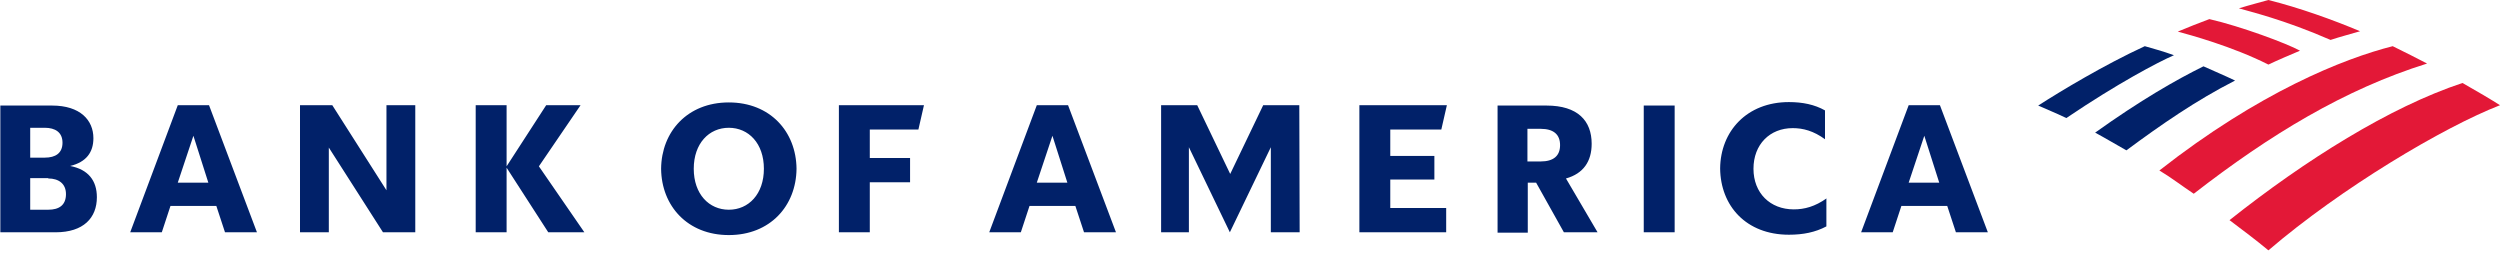
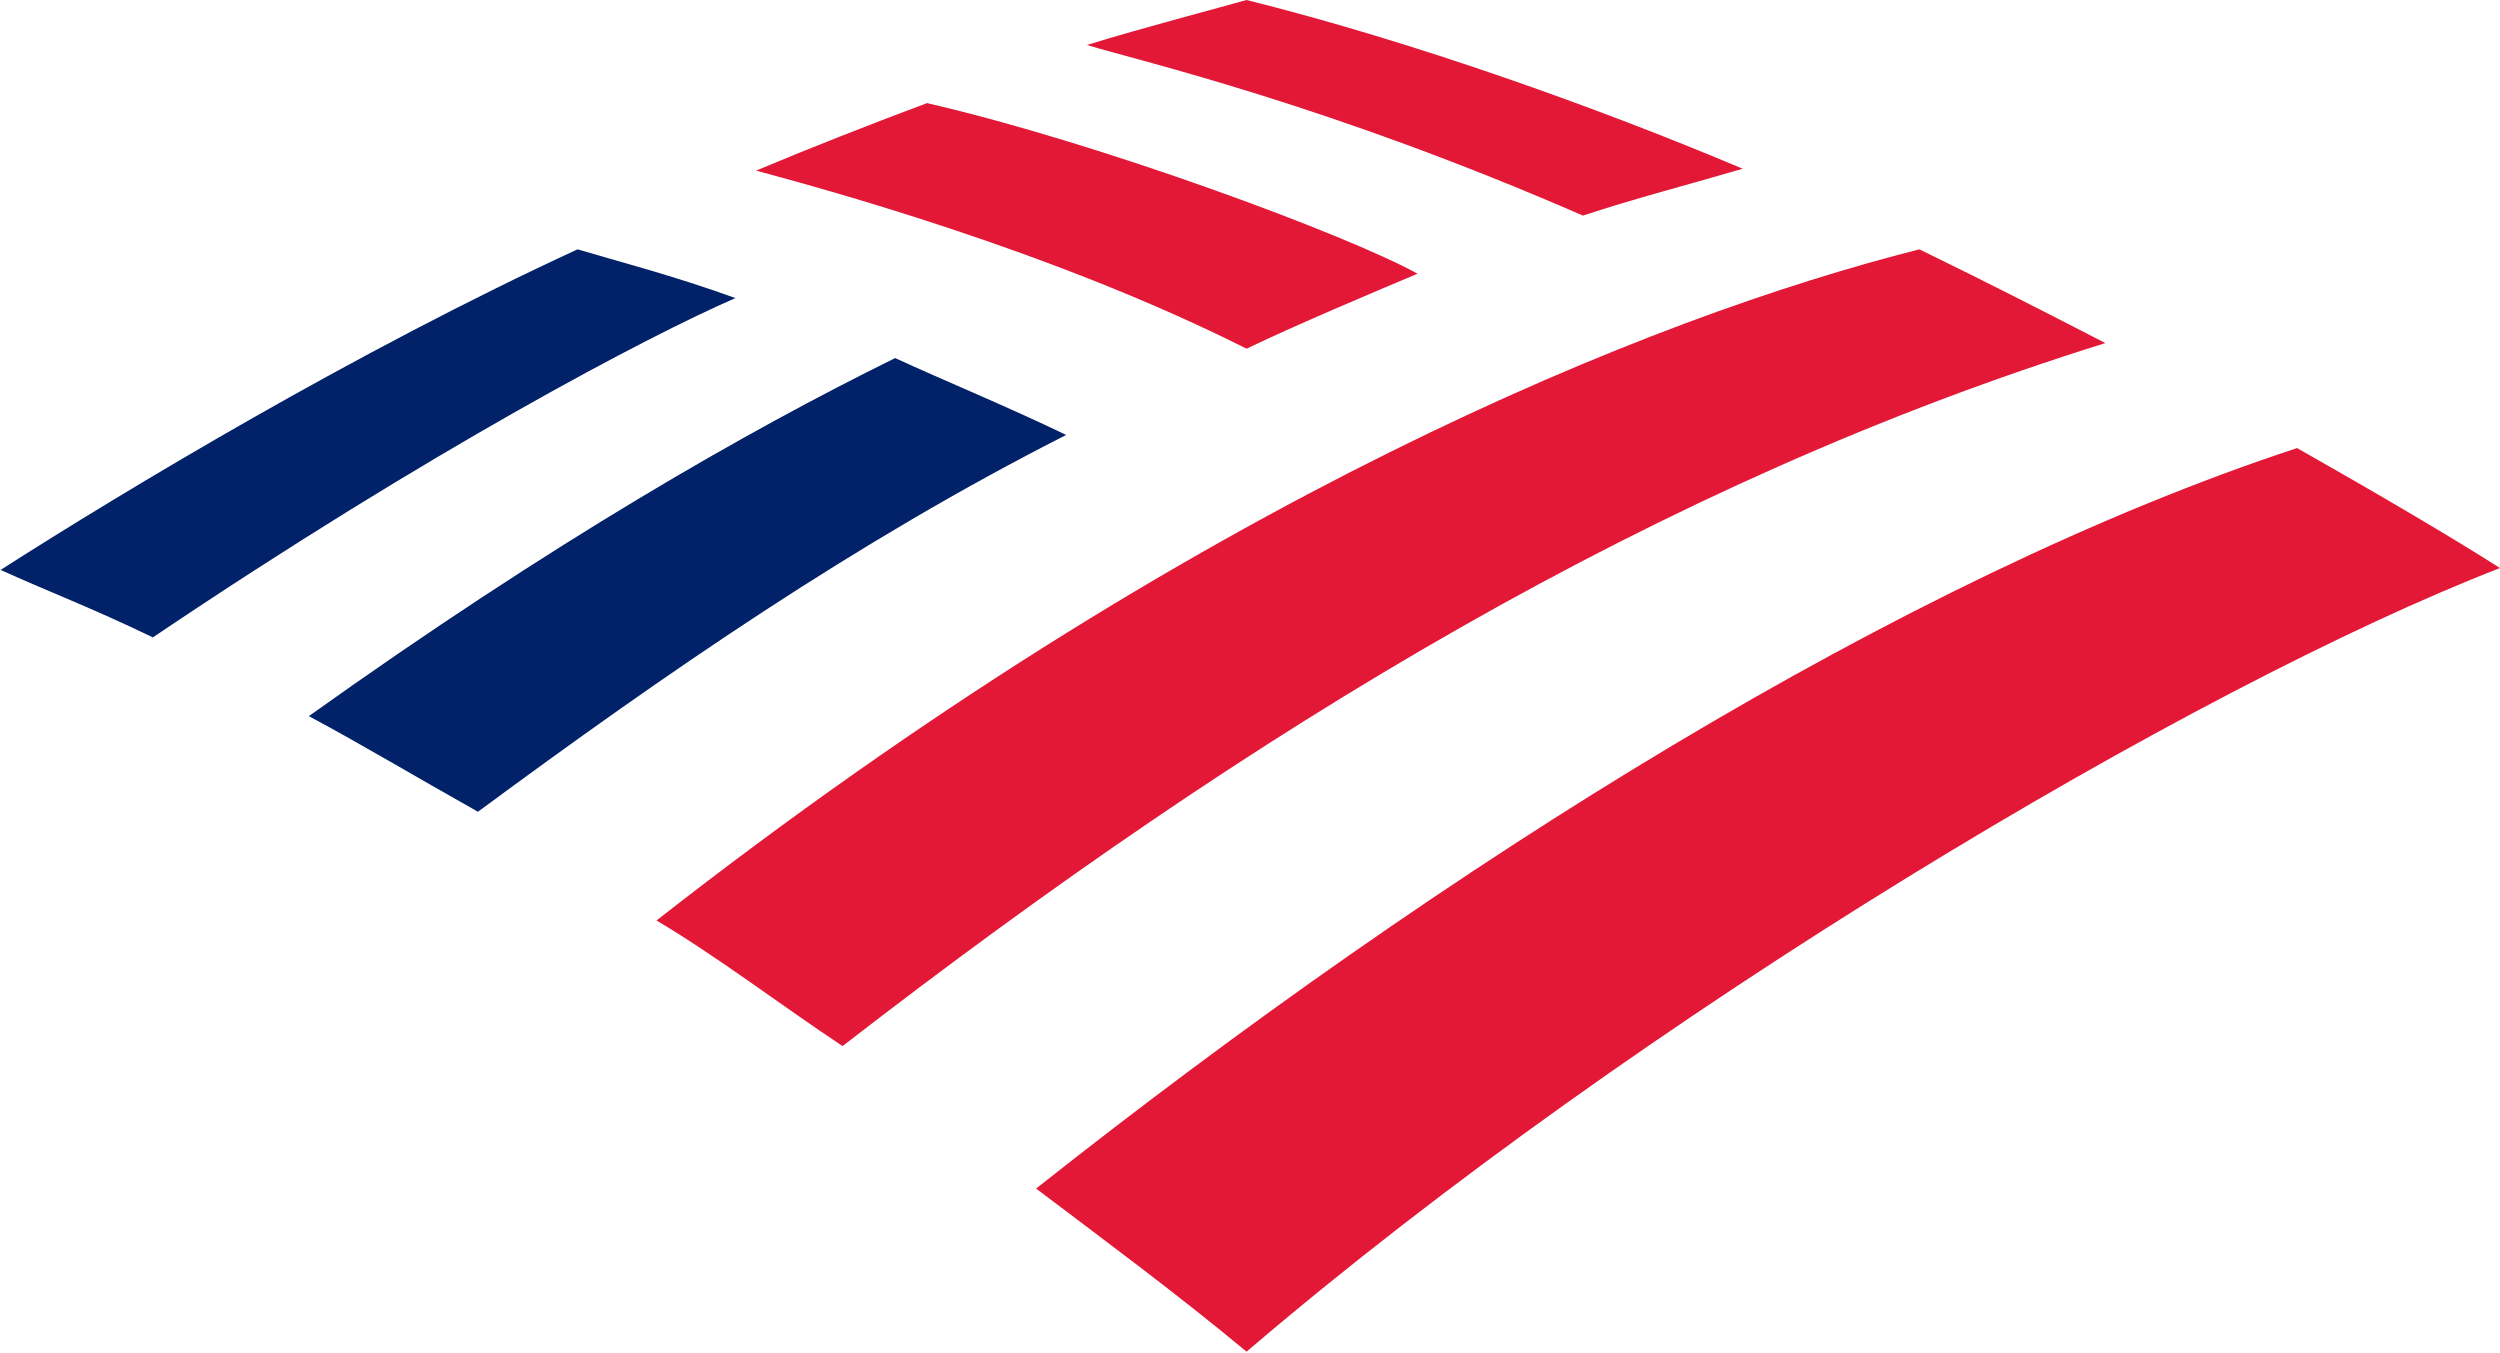
- <svg xmlns="http://www.w3.org/2000/svg" width="720" height="73">
-   <g fill="none">
-     <path d="M653.3 72.1c21-18 50.5-35.5 66.7-41.8-2.5-1.6-6.4-3.9-10.8-6.4-20.9 6.9-45.3 22.2-67.1 39.5 3.7 2.8 7.6 5.7 11.2 8.7z" fill="#E31837" />
-     <path d="M643.7 23.2c-3.1-1.5-6.5-2.9-9.1-4.1-7.9 3.9-18.2 9.8-31.2 19.1 2.8 1.5 5.8 3.3 9 5.1 10-7.4 20.1-14.4 31.3-20.1z" fill="#012169" />
-     <path d="M662.4 14.6c-3.8-2.1-17-7-26.1-9.1-2.7 1-6.5 2.5-9.1 3.6 3.3.9 15.6 4.2 26.1 9.5 2.7-1.3 6.5-2.9 9.1-4z" fill="#E31837" />
-     <path d="M617.7 13.3c-11.7 5.4-24 12.8-30.7 17.1 2.4 1.1 4.8 2 8.1 3.6 14.8-10 26.4-16.1 31-18.1-3.3-1.2-6.4-2-8.4-2.6z" fill="#012169" />
-     <path d="M671.2 11.5c2.7-.9 5.8-1.7 8.5-2.5-7.8-3.3-17.6-6.8-26.4-9-1.4.4-5.6 1.5-8.5 2.4 3 .9 12.9 3.2 26.4 9.1zm-49.3 37.6c3.2 1.9 6.6 4.5 9.9 6.7 21.9-17 43.5-30.1 67.2-37.5-3.3-1.7-6.2-3.2-9.9-5-14.2 3.6-38.5 13.3-67.2 35.8z" fill="#E31837" />
-     <path d="M0 66.9h16c8.1 0 11.9-4.2 11.9-10.1 0-4.8-2.5-8-7.7-9 4.6-1.1 6.7-3.9 6.7-8 0-5.2-3.8-9.4-11.9-9.4H.1v36.5H0zm13.9-15.5c3 0 5.1 1.5 5.1 4.5 0 3.2-2 4.5-5.1 4.5H8.7v-9.1h5.2v.1zm-1-14.6c3 0 5.1 1.3 5.1 4.3s-2 4.3-5.1 4.3H8.7v-8.6h4.2zm47.3-6.5h-9L37.5 66.9h9.1l2.5-7.6h13.2l2.5 7.6H74L60.2 30.3zm-4.5 8.8L60 52.6h-8.8l4.5-13.5zm63.9-8.8h-8.3v24.5L95.7 30.3h-9.3v36.6h8.3V42.5l15.6 24.4h9.3V30.3zm38.3 36.6l-12-18.6v18.6H137V30.3h8.9v17.6l11.4-17.6h9.9l-12 17.6 13.1 19h-10.4zm41.9-18.3c0 7.3 4.4 11.8 10.1 11.8 5.7 0 10.1-4.5 10.1-11.8 0-7.3-4.4-11.8-10.1-11.8-5.7 0-10.1 4.5-10.1 11.8zm-9.4 0c.1-10.7 7.6-19.1 19.5-19.1s19.4 8.4 19.5 19.1c-.1 10.7-7.6 19.1-19.5 19.1s-19.4-8.4-19.5-19.1zm51.2 18.3h8.9V52.5h11.6v-7h-11.6v-8.2h14l1.6-7h-24.5v36.6zm66-36.6h-9l-13.7 36.6h9.1l2.5-7.6h13.2l2.5 7.6h9.2l-13.8-36.6zm-4.5 8.8l4.3 13.5h-8.8l4.5-13.5zm71.1-8.8h-10.4l-9.5 19.8-9.5-19.8h-10.4v36.6h8V42.4l11.8 24.5L366 42.4v24.5h8.3l-.1-36.6zm17.3 36.6h25v-7h-16.1v-8.2h12.7v-6.8h-12.7v-7.6h14.7l1.6-7h-25.2v36.6zm58.9 0h9.7L451 51.4c5-1.4 7.4-4.9 7.4-10 0-6.6-4-11-13-11h-14.1V67h8.7V52.6h2.4l8 14.3zm-6.7-29.8c3.7 0 5.6 1.6 5.6 4.7s-1.9 4.7-5.6 4.7h-3.8v-9.4h3.8zm29.7 29.8h8.9V30.4h-8.9v36.5zm52.7-9.8c-3.4 2.4-6.4 3.2-9.5 3.2-6.8 0-11.6-4.7-11.6-11.7 0-7 4.7-11.7 11.3-11.7 3 0 6 .8 9.3 3.2v-8.3c-3-1.7-6.5-2.4-10.4-2.4-12.1 0-19.7 8.4-19.8 19.1.1 10.8 7.5 19.1 19.8 19.1 4.1 0 7.6-.7 10.8-2.4v-8.1h.1zm32.6-26.8h-9L536 66.9h9.1l2.5-7.6h13.2l2.5 7.6h9.2l-13.8-36.6zm-4.5 8.8l4.3 13.5h-8.8l4.5-13.5z" fill="#012169" />
-   </g>
+ <svg xmlns="http://www.w3.org/2000/svg" version="1.2" baseProfile="tiny-ps" viewBox="0 0 1617 875" width="1617" height="875">
+   <style>
+ 		tspan { white-space:pre }
+ 		.shp0 { fill: #e31837 } 
+ 		.shp1 { fill: #012169 } 
+ 	</style>
+   <path id="Layer" class="shp0" d="M806.28 874.26C1061.53 656 1420.09 443.8 1617 367.41C1586.61 348.01 1539.21 320.12 1485.73 289.8C1231.69 373.47 935.12 558.99 670.14 768.77C715.11 802.72 762.52 837.88 806.28 874.26L806.28 874.26Z" />
+   <path id="Layer" class="shp1" d="M689.59 281.32C651.91 263.13 610.58 246.15 578.98 231.6C482.96 278.89 357.76 350.43 199.75 463.2C233.79 481.39 270.25 503.22 309.14 525.04C430.69 435.31 553.46 350.43 689.59 281.32Z" />
+   <path id="Layer" class="shp0" d="M916.88 177.03C870.7 151.57 710.25 92.16 599.64 66.69C566.83 78.82 520.64 97.01 489.04 110.34C529.15 121.26 678.65 161.27 806.28 225.54C839.09 209.77 885.28 190.37 916.88 177.03Z" />
+   <path id="Layer" class="shp1" d="M373.57 161.27C231.35 226.75 81.85 316.48 0.41 368.62C29.58 381.96 58.76 392.87 98.87 412.27C278.76 291.02 419.75 217.05 475.67 192.8C435.55 178.25 397.87 168.55 373.57 161.27L373.57 161.27Z" />
+   <path id="Layer" class="shp0" d="M1023.85 139.45C1056.66 128.53 1094.34 118.83 1127.16 109.13C1032.35 69.12 913.24 26.68 806.28 0C789.26 4.85 738.21 18.19 702.96 29.1C739.42 40.01 859.76 67.9 1023.85 139.45ZM424.62 595.37C463.51 618.41 504.84 649.94 544.95 676.61C811.14 470.48 1073.68 311.63 1361.75 221.9C1321.64 201.29 1286.39 183.1 1241.42 161.27C1068.82 204.92 773.46 322.54 424.62 595.37Z" />
</svg>
